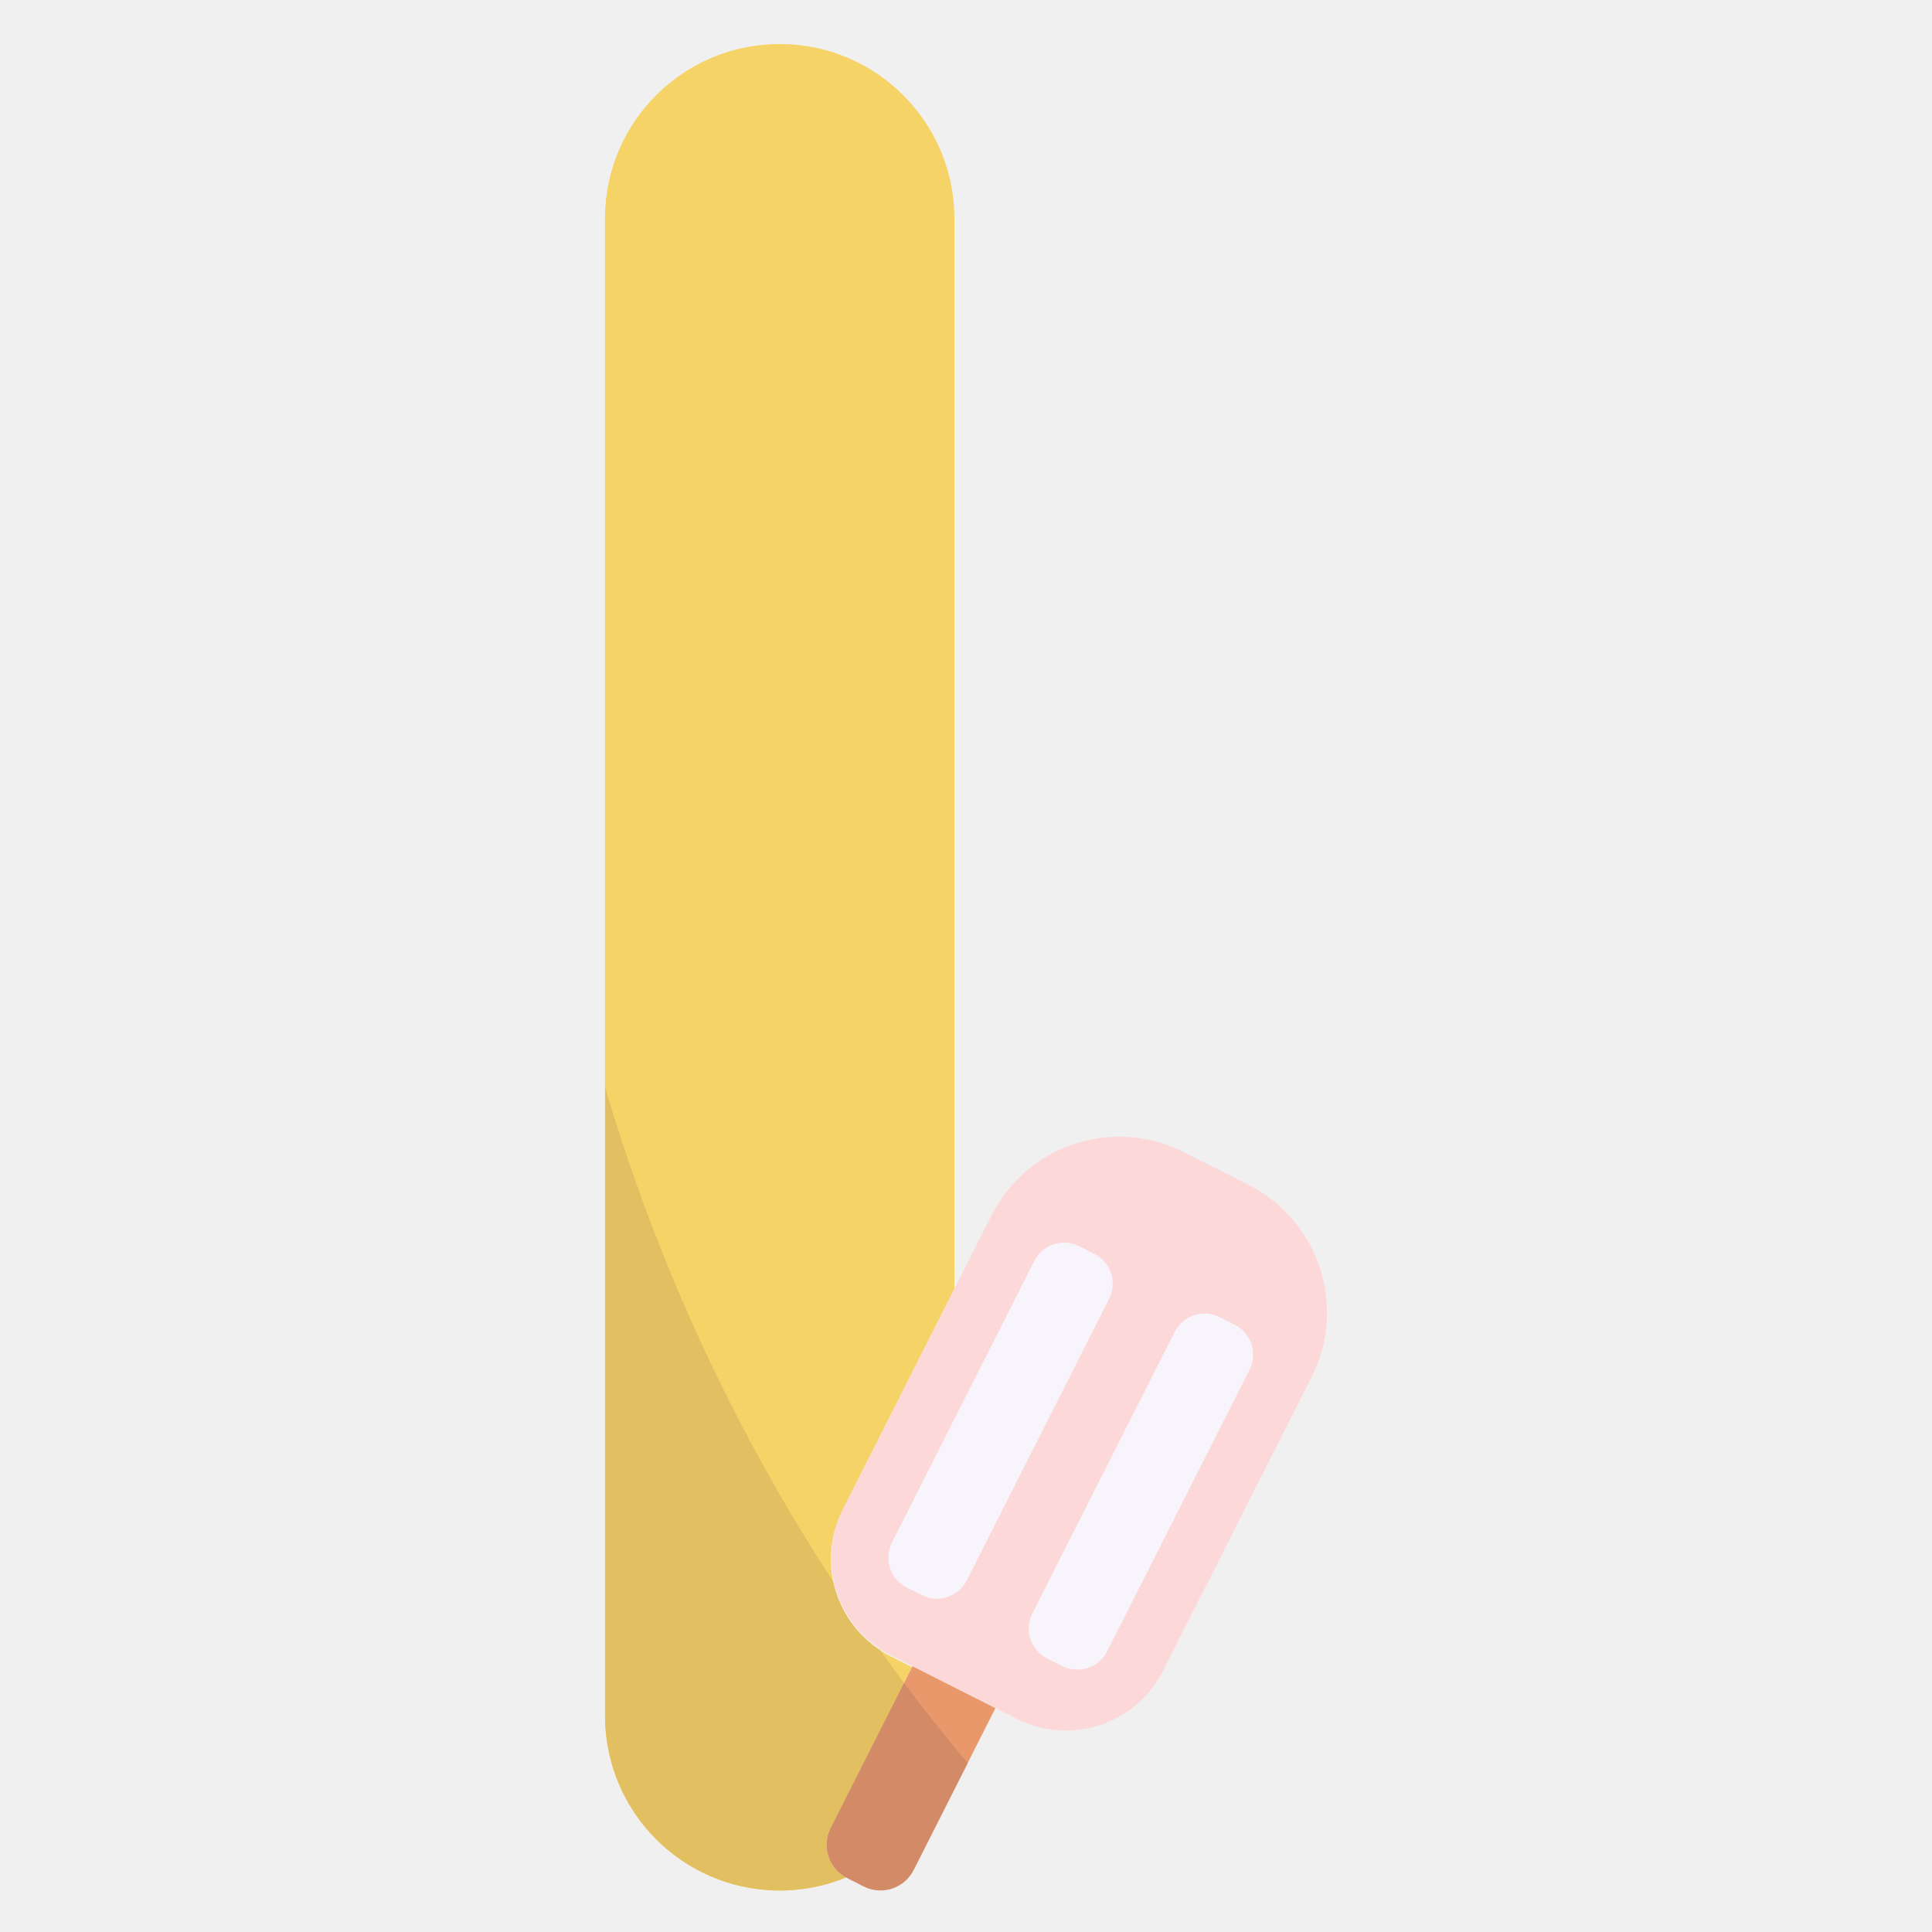
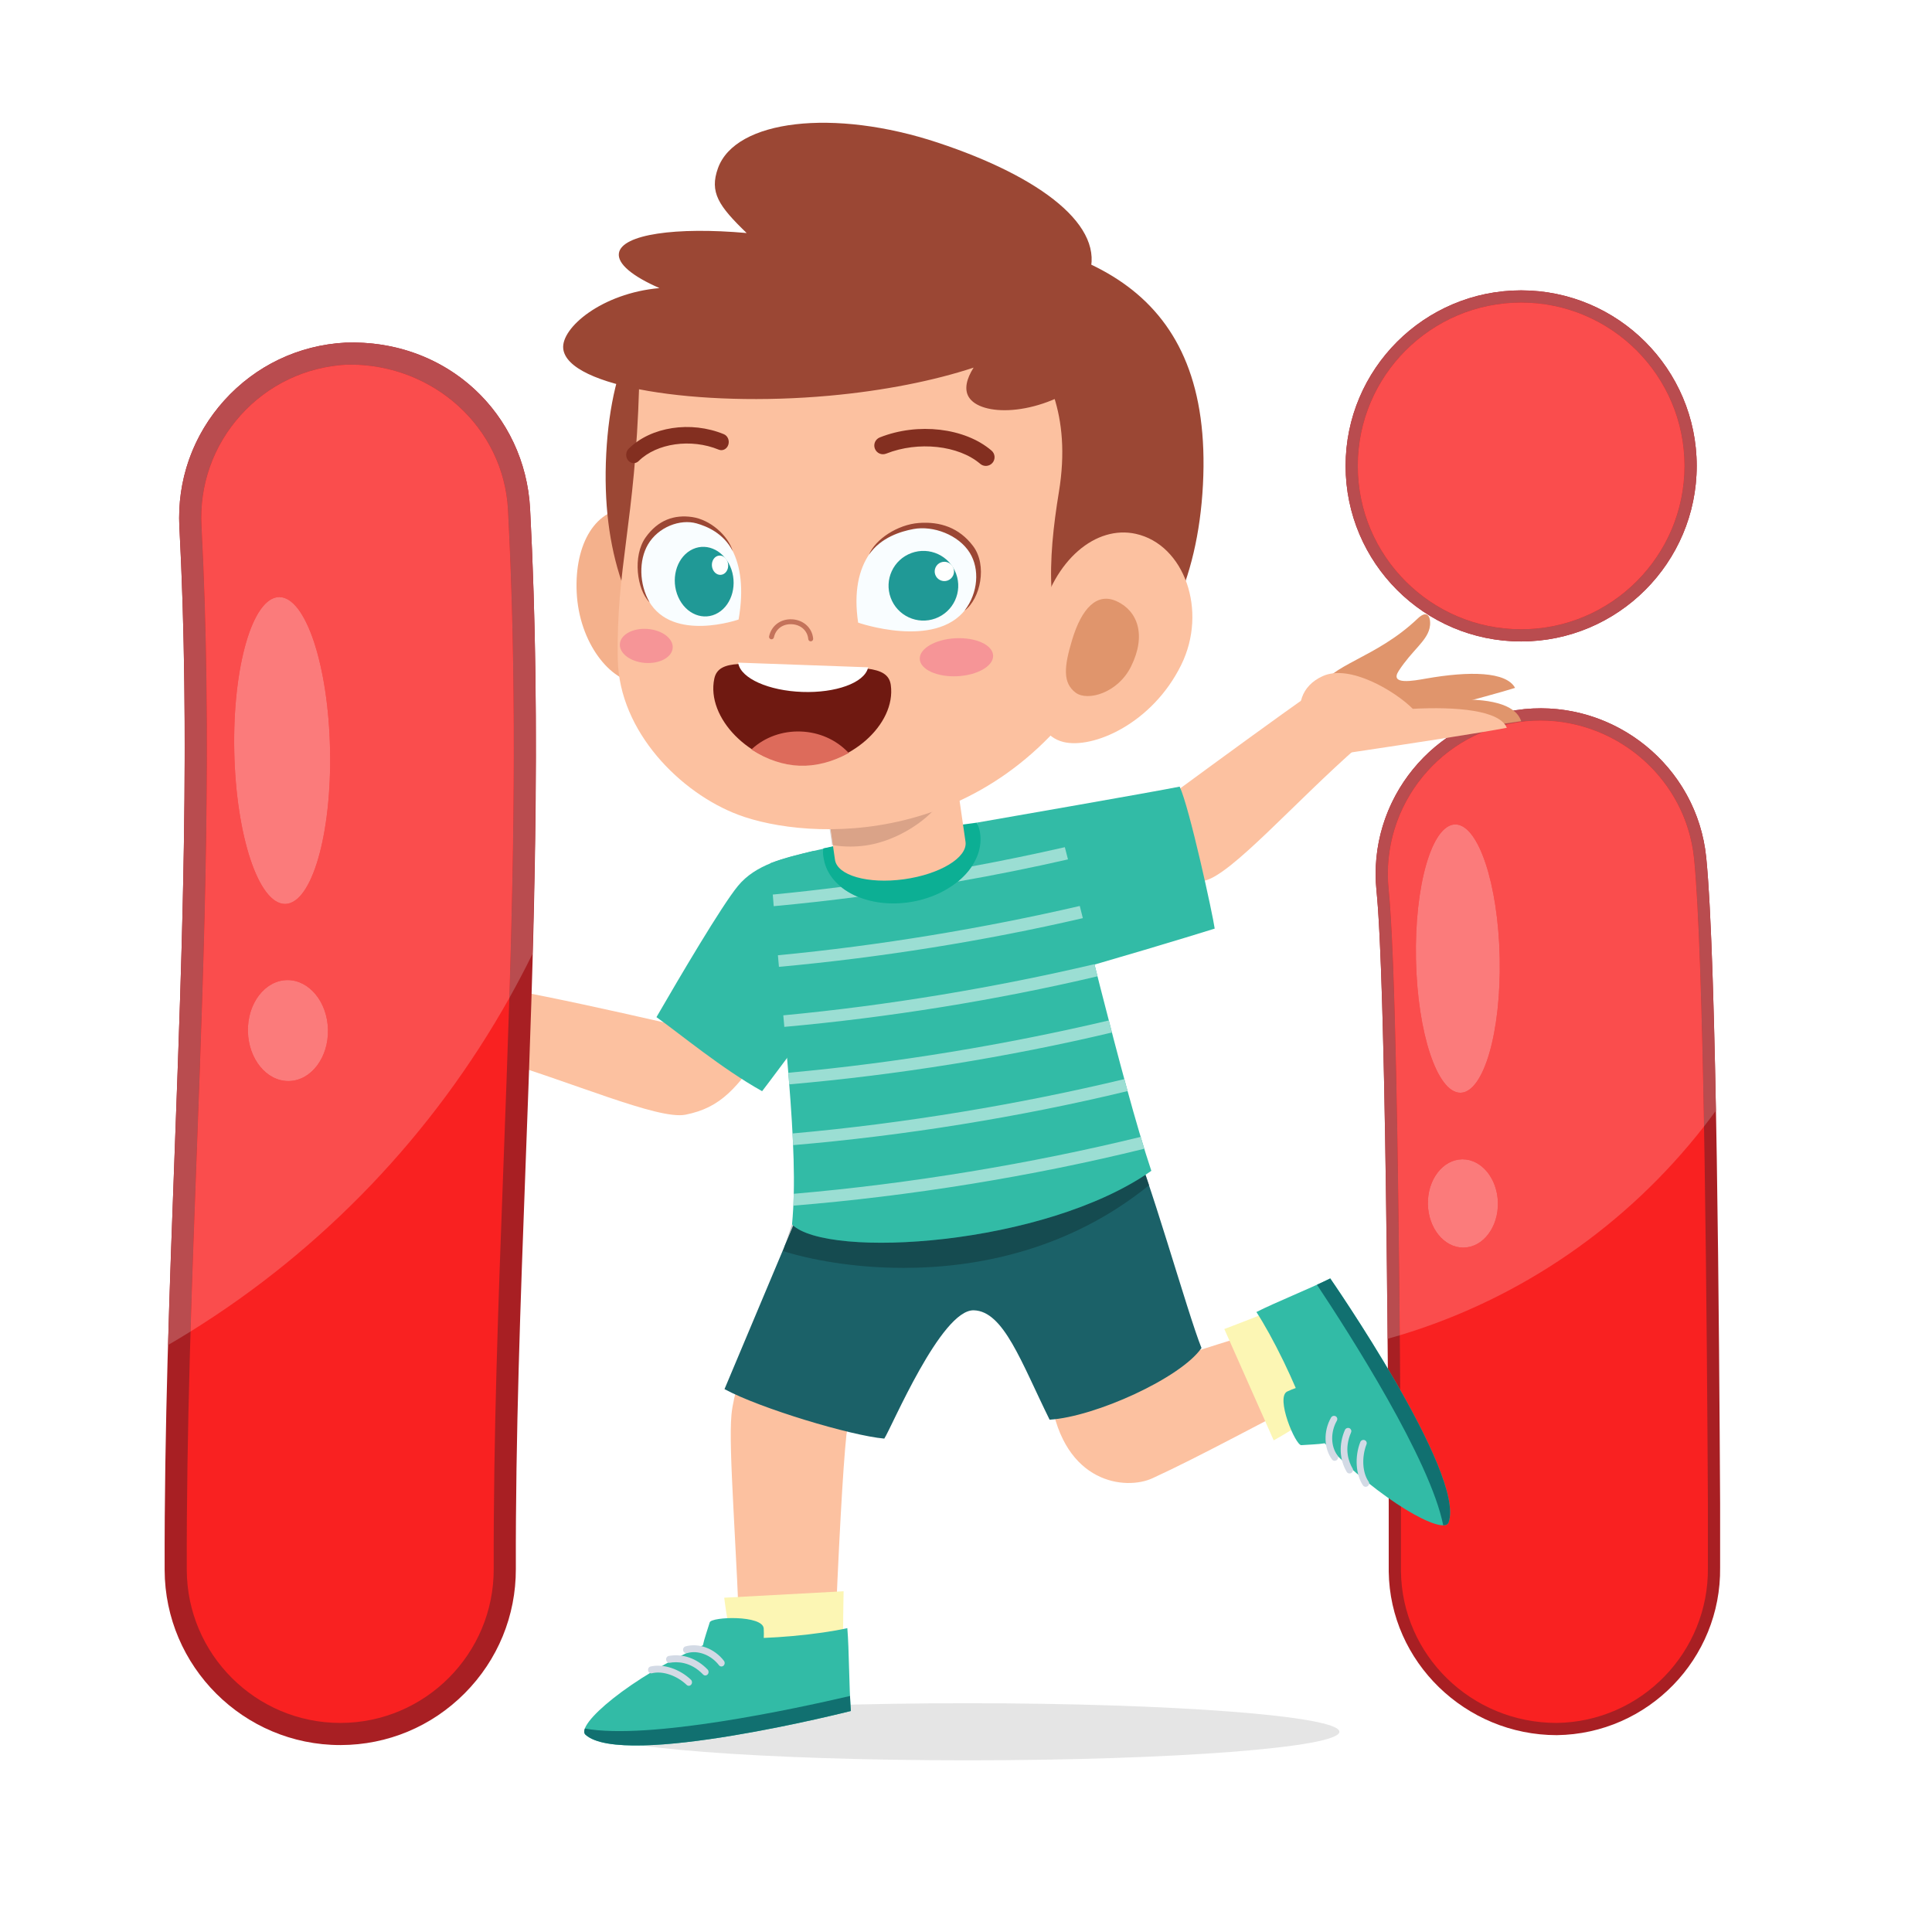
- <svg xmlns="http://www.w3.org/2000/svg" height="512" viewBox="0 0 512 512" width="512">
-   <g id="_9.I" data-name="9.I">
-     <path d="m223.31 400.16a28.84 28.84 0 0 0 12.69 38.77l5.67 2.87-21.59 42.69a9.8 9.8 0 0 0 4.1 13.06 46.31 46.31 0 0 1 -63.86-42.86v-397.39a46.31 46.31 0 0 1 92.61 0v284.24z" fill="#f5d367" />
-     <path d="m277.85 301.59h19.25a37.91 37.91 0 0 1 37.9 37.9v87.31a28.85 28.85 0 0 1 -28.85 28.85h-37.35a28.85 28.85 0 0 1 -28.85-28.85v-87.31a37.91 37.91 0 0 1 37.91-37.91z" fill="#fcd8d8" transform="matrix(.892 .451 -.451 .892 201.88 -89)" />
-     <rect fill="#f7f5fb" height="101.38" rx="8.87" transform="matrix(.892 .451 -.451 .892 198.6 -79.09)" width="22.24" x="253.96" y="326.03" />
-     <rect fill="#f7f5fb" height="101.38" rx="8.87" transform="matrix(.892 .451 -.451 .892 211.11 -93.86)" width="22.24" x="291.16" y="344.85" />
-     <path d="m227.37 444.26h24.63a0 0 0 0 1 0 0v47.84a9.82 9.82 0 0 1 -9.82 9.82h-5a9.82 9.82 0 0 1 -9.82-9.82v-47.84a0 0 0 0 1 0 0z" fill="#e9986b" transform="matrix(.892 .451 -.451 .892 239.37 -57.25)" />
-     <path d="m224.21 497.55a46.31 46.31 0 0 1 -63.86-42.86v-166.56a497.53 497.53 0 0 0 60.46 131 28.83 28.83 0 0 0 12.43 18.19q3.12 4.37 6.34 8.67l-19.47 38.5a9.8 9.8 0 0 0 4.1 13.06z" fill="#e2c061" />
-     <path d="m256.44 467.24-14.35 28.37a9.83 9.83 0 0 1 -13.2 4.33l-4.45-2.26a9.81 9.81 0 0 1 -4.33-13.19l19.47-38.49q8.14 10.85 16.86 21.24z" fill="#d38a66" />
+ <svg xmlns="http://www.w3.org/2000/svg" version="1.1" id="svg6793" width="2666.667" height="2666.667" viewBox="0 0 2666.667 2666.667">
+   <defs id="defs6797" />
+   <g id="g6801" transform="matrix(1.333333,0,0,-1.333333,0,2666.667)">
+     <g id="g6803" transform="scale(0.1)">
+       <path d="M 20000,0 H 0 V 20000 H 20000 V 0 M 0,20000 V 0 H 20000 V 20000 H 0" style="fill:#ffffff;fill-opacity:1;fill-rule:nonzero;stroke:none" id="path6805" />
+       <path d="M 0,0 H 20000 V 20000 H 0 Z" style="fill:#ffffff;fill-opacity:1;fill-rule:nonzero;stroke:none" id="path6807" />
+       <path d="m 15746.6,16994.2 c -1001.8,0 -1817,-815.1 -1817,-1817 0,-1002.3 815.2,-1817.5 1817,-1817.5 1002.4,0 1817.7,815.2 1817.7,1817.5 0,1001.9 -815.3,1817 -1817.7,1817" style="fill:#a81f23;fill-opacity:1;fill-rule:nonzero;stroke:none" id="path6809" />
+       <path d="m 17806.6,4433.8 c -9.5,1680.7 -34.1,5616.5 -144.5,6695 -96.2,934.9 -942.1,1622.6 -1881.6,1530.6 -940.8,-96.5 -1627.5,-940.6 -1531,-1881.6 94.6,-921.3 118.3,-4859 126.6,-6341.6 v -706.1 c 12.8,-933.1 793.8,-1692.3 1739.9,-1692.3 945.4,12.3 1702.8,791.5 1690.6,1736.1 v 659.9" style="fill:#a81f23;fill-opacity:1;fill-rule:nonzero;stroke:none" id="path6811" />
+       <path d="m 15746.7,13486.2 c 932.3,0 1691,758.4 1691,1691 0,932.1 -758.7,1690.5 -1691,1690.5 -932.3,0 -1690.7,-758.4 -1690.7,-1690.5 0,-932.6 758.4,-1691 1690.7,-1691" style="fill:#f92121;fill-opacity:1;fill-rule:nonzero;stroke:none" id="path6813" />
+       <path d="m 17680.1,4432.9 c -9.5,1680.3 -34.4,5614.3 -143.9,6682.9 -89.2,865.2 -876.5,1501.3 -1742.9,1417.8 -871.2,-89.5 -1507.2,-871.8 -1417.8,-1743 94.6,-921.3 118.2,-4728.1 127.1,-6353.5 v -705.3 c 11.6,-864.6 726.5,-1567.5 1611.7,-1567.5 875.9,11.4 1576.9,733.3 1565.8,1608.7 v 659.9" style="fill:#f92121;fill-opacity:1;fill-rule:nonzero;stroke:none" id="path6815" />
+       <path d="m 14362.4,6140.3 c -14.5,1728 -44,3921.3 -110.5,4613.3 66.4,-691.6 97.3,-2885.3 112.4,-4612.8 -0.7,-0.2 -1.2,-0.3 -1.9,-0.5 m -110.5,4613.7 c 0,0.2 0,0.4 -0.1,0.7 0.1,-0.3 0.1,-0.4 0.1,-0.7 m -0.1,1.1 c 0,0.3 -0.1,0.5 -0.1,0.8 0,-0.3 0.1,-0.5 0.1,-0.8 m -0.2,1.9 c 0,0.1 0,0.2 0,0.3 0,-0.1 0,-0.2 0,-0.3 m -0.1,1.4 c 0,0.1 0,0.1 0,0.2 v -0.2 m -1.8,18 v 0.1 -0.1 m 3415.6,320.9 c -0.1,0.1 -0.1,0.3 -0.1,0.5 0,-0.2 0,-0.3 0.1,-0.5 m -0.2,1.2 c 0,0.4 0,0.7 -0.1,1.1 0.1,-0.4 0.1,-0.8 0.1,-1.1 m -0.1,1.3 c -0.9,9.9 -1.9,19.6 -2.9,29 1,-9.4 2,-19.1 2.9,-29" style="fill:#ffffff;fill-opacity:1;fill-rule:nonzero;stroke:none" id="path6817" />
+       <path d="m 14364.3,6140.8 c -15.1,1727.5 -46,3921.2 -112.4,4612.8 0,0.1 0,0.2 0,0.4 0,0.3 0,0.4 -0.1,0.7 0,0.1 0,0.3 0,0.4 0,0.3 -0.1,0.5 -0.1,0.8 0,0.3 -0.1,0.7 -0.1,1.1 0,0.1 0,0.2 0,0.3 -0.1,0.4 -0.1,0.8 -0.1,1.1 v 0.2 c -0.6,6.1 -1.2,12 -1.8,17.8 v 0.1 c -0.1,0.4 -0.1,0.9 -0.2,1.3 v 0 c -6,58.8 -9,117.3 -9,175.2 -0.7,868.4 658,1615.9 1540,1706.4 56.6,5.6 112.8,8.3 168.5,8.3 870.1,0 1622.7,-660.4 1713.1,-1538.9 v 0 c 1,-9.4 2,-19.1 2.9,-29 0,-0.1 0,-0.2 0,-0.2 0.1,-0.4 0.1,-0.7 0.1,-1.1 0.1,-0.3 0.1,-0.5 0.1,-0.7 0,-0.2 0,-0.4 0.1,-0.5 46.5,-484.4 77,-1482.8 97.5,-2595 -40.1,-55 -81,-109.3 -122.8,-162.9 -21.3,1198.5 -53.7,2287.4 -103.8,2776.4 -83.9,814 -785.8,1425.1 -1589.9,1425.1 -50.7,0 -101.7,-2.4 -153,-7.3 -871.2,-89.5 -1507.2,-871.8 -1417.8,-1743 68.5,-666.6 99.7,-2844.5 115.2,-4613.2 -41.9,-12.6 -84.1,-24.8 -126.4,-36.6" style="fill:#b94c4f;fill-opacity:1;fill-rule:nonzero;stroke:none" id="path6819" />
+       <path d="m 14490.7,6177.4 c -15.5,1768.7 -46.7,3946.6 -115.2,4613.2 -89.4,871.2 546.6,1653.5 1417.8,1743 51.3,4.9 102.3,7.3 153,7.3 804.1,0 1506,-611.1 1589.9,-1425.1 50.1,-489 82.5,-1577.9 103.8,-2776.4 -791.5,-1016 -1885.6,-1781.4 -3149.3,-2162 m 649.8,1821.4 c -2,0 -4.1,0 -6.1,0 -200,-4.2 -358,-212 -352.8,-464.3 5.2,-249.8 168.3,-449.4 365.6,-449.4 2.1,0 4.1,0 6.1,0.1 200.1,4.1 358,212 352.8,464.2 -5.2,249.8 -168.3,449.4 -365.6,449.4 m -74.9,3466.6 c -0.9,0 -1.9,0 -2.8,0 -239.4,-5 -420.5,-630.7 -404.7,-1397.6 15.8,-764 221.1,-1379.8 459.2,-1379.8 0.9,0 1.9,0 2.9,0 239.3,5 420.5,630.7 404.6,1397.6 -15.8,764 -221,1379.8 -459.2,1379.8" style="fill:#fa4d4d;fill-opacity:1;fill-rule:nonzero;stroke:none" id="path6821" />
+       <path d="m 15117.3,8688 c -238.1,0 -443.4,615.8 -459.2,1379.8 -15.8,766.9 165.3,1392.6 404.7,1397.6 0.9,0 1.9,0 2.8,0 238.2,0 443.4,-615.8 459.2,-1379.8 15.9,-766.9 -165.3,-1392.6 -404.6,-1397.6 -1,0 -2,0 -2.9,0" style="fill:#fb7b7b;fill-opacity:1;fill-rule:nonzero;stroke:none" id="path6823" />
+       <path d="m 15147.2,7085.1 c -197.3,0 -360.4,199.6 -365.6,449.4 -5.2,252.3 152.8,460.1 352.8,464.3 2,0 4.1,0 6.1,0 197.3,0 360.4,-199.6 365.6,-449.4 5.2,-252.2 -152.7,-460.1 -352.8,-464.2 -2,-0.1 -4,-0.1 -6.1,-0.1" style="fill:#fb7b7b;fill-opacity:1;fill-rule:nonzero;stroke:none" id="path6825" />
+       <path d="m 15746.6,13359.7 c -1001.8,0 -1817,815.2 -1817,1817.5 0,1001.9 815.2,1817 1817,1817 1002.4,0 1817.7,-815.1 1817.7,-1817 0,-1002.3 -815.3,-1817.5 -1817.7,-1817.5 m 0.1,3508 c -932.3,0 -1690.7,-758.4 -1690.7,-1690.5 0,-932.6 758.4,-1691 1690.7,-1691 932.3,0 1691,758.4 1691,1691 0,932.1 -758.7,1690.5 -1691,1690.5" style="fill:#b94c4f;fill-opacity:1;fill-rule:nonzero;stroke:none" id="path6827" />
+       <path d="m 15746.7,13486.2 c -932.3,0 -1690.7,758.4 -1690.7,1691 0,932.1 758.4,1690.5 1690.7,1690.5 932.3,0 1691,-758.4 1691,-1690.5 0,-932.6 -758.7,-1691 -1691,-1691" style="fill:#fa4d4d;fill-opacity:1;fill-rule:nonzero;stroke:none" id="path6829" />
+       <path d="m 10015.8,1777.3 c -2125.86,0 -3849.22,132.3 -3849.22,295.5 0,163.2 1723.36,295.5 3849.22,295.5 2125.9,0 3849.3,-132.3 3849.3,-295.5 0,-163.2 -1723.4,-295.5 -3849.3,-295.5" style="fill:#e5e5e5;fill-opacity:1;fill-rule:nonzero;stroke:none" id="path6831" />
+       <path d="m 5062.29,9054.1 c -53.63,15.7 155.49,711.5 210.42,701.5 920.49,-167.3 2391.57,-530 2658.76,-577.3 -301.9,-445.3 -467.58,-644 -834.71,-717.5 -283.56,-56.8 -1183.39,344.3 -2034.47,593.3" style="fill:#fcc1a0;fill-opacity:1;fill-rule:nonzero;stroke:none" id="path6833" />
+       <path d="m 7889.4,8704 c -421.26,235.7 -846.73,591.7 -1093.76,766.7 240.78,415.8 673.07,1150.6 843,1357.5 183,222.8 476.57,290.8 784.79,363.4 168.17,-508.5 257.86,-1133.4 183.86,-1497.4 C 8357.32,9315.1 7889.4,8704 7889.4,8704" style="fill:#32bba6;fill-opacity:1;fill-rule:nonzero;stroke:none" id="path6835" />
+       <path d="m 14760.7,12975.2 c 453.2,79.7 831.9,72.9 923.2,-96.1 -238.1,-76.7 -1281,-352.3 -1919.4,-481.3 -77.6,-15.7 -192,385 -99.8,466.2 91,254.1 578.2,319.5 1009.8,731.7 123.4,117.9 142.7,-21.8 124.4,-98.8 -32.7,-137.8 -181,-228.8 -319.5,-441.7 -97.9,-150.5 154.1,-102.3 281.3,-80" style="fill:#e0956c;fill-opacity:1;fill-rule:nonzero;stroke:none" id="path6837" />
+       <path d="m 15746.9,12534.6 c -274.7,-39.5 -684.7,-100.4 -1463.7,-231.6 -230.6,-38.9 -279.4,312.8 -189.3,330.1 466.4,89.3 1530.3,276.3 1653,-98.5" style="fill:#e0956c;fill-opacity:1;fill-rule:nonzero;stroke:none" id="path6839" />
+       <path d="m 15598.5,12466.1 c -272.4,-52.7 -921.6,-152.4 -1685.9,-266.6 -385.2,-57.6 -683.4,594.4 -218,802.2 279.2,124.6 745.8,-155.2 930.6,-339.3 455.2,23.7 899.5,-15.3 973.3,-196.3" style="fill:#fcc1a0;fill-opacity:1;fill-rule:nonzero;stroke:none" id="path6841" />
+       <path d="m 14067.2,12279 c 42.1,36.8 -440.8,579.7 -486.4,547.5 -764.3,-539.6 -2014.9,-1471.4 -2237.2,-1626.8 461.4,-276.6 764.8,-404.2 1128.7,-316.1 281.1,68 928.1,810.9 1594.9,1395.4" style="fill:#fcc1a0;fill-opacity:1;fill-rule:nonzero;stroke:none" id="path6843" />
+       <path d="m 12574.5,10387 c -271.9,-85.7 -1147,-348.9 -1558.2,-460.3 0,0 -751,997.8 -903.7,1557.3 264,46.2 1809.8,314.8 2099.3,372.9 100.6,-213.7 344.7,-1332.4 362.6,-1469.9" style="fill:#32bba6;fill-opacity:1;fill-rule:nonzero;stroke:none" id="path6845" />
+       <path d="m 8638.6,2916.2 c -6.51,-165.4 -879.66,-222.3 -974.72,-101.5 -34.78,1178.8 -125.82,2177.7 -91.6,2542.3 36.19,385.9 392.77,1256.4 644.26,1815.9 339.42,-270.1 764.77,-1071.7 1089.01,-1373.5 -380.84,-294.3 -527.85,-505.3 -543.78,-655.5 -35.9,-338.8 -82.1,-1180.6 -123.17,-2227.7" style="fill:#fcc1a0;fill-opacity:1;fill-rule:nonzero;stroke:none" id="path6847" />
+       <path d="m 13577.3,6362.6 c 99.2,19.7 360,-641.4 268.7,-687.9 -792,-402.9 -1416.9,-748.5 -1916.7,-977.9 -272.8,-125.1 -914.7,-61.8 -1051.2,819.4 110.7,56.7 274.2,93.3 538.2,180.9 665.5,220.9 1823.3,598.4 2161,665.5" style="fill:#fcc1a0;fill-opacity:1;fill-rule:nonzero;stroke:none" id="path6849" />
+       <path d="m 8550.06,8117.9 c 0,0 -790.41,-1880 -1050.03,-2498.1 367.87,-199 1306.75,-481.4 1654.04,-512.2 75.42,114 588.02,1337.9 926.73,1328.2 309.4,-8.8 489.8,-535 784.6,-1132.4 472.2,29.4 1359.8,433 1572.4,742.3 -141.4,347.6 -557.3,1839.4 -747.3,2226.8 L 8550.06,8117.9" style="fill:#1b6168;fill-opacity:1;fill-rule:nonzero;stroke:none" id="path6851" />
+       <path d="m 8125.76,7108.6 c 23.71,72.7 48.39,145.2 73.36,216.3 -0.02,-0.2 -0.04,-0.5 -0.06,-0.7 3.94,-3.9 8.1,-7.7 12.48,-11.5 -27.83,-66.2 -56.54,-134.5 -85.78,-204.1 m 3768.64,621.5 c -12.4,37.1 -24.6,73.3 -36.6,108.3 0.8,0.6 1.8,1.2 2.6,1.7 11,-34.8 22.6,-70.9 35.4,-108.9 -0.5,-0.4 -0.9,-0.7 -1.4,-1.1" style="fill:#c4c4c4;fill-opacity:1;fill-rule:nonzero;stroke:none" id="path6853" />
+       <path d="m 9353.54,6874.8 c -527.33,0 -974.3,88.1 -1247.11,173.9 6.36,19.9 12.81,40 19.33,59.9 29.24,69.6 57.95,137.9 85.78,204.1 134.67,-116.6 476.13,-177.5 911.38,-177.5 831.09,0 2004.38,222 2734.88,703.2 12,-35 24.2,-71.2 36.6,-108.3 -821,-665.4 -1767.3,-855.3 -2540.86,-855.3" style="fill:#154b50;fill-opacity:1;fill-rule:nonzero;stroke:none" id="path6855" />
+       <path d="m 8720.91,2714.2 c -1.42,-31.2 -1078.08,-76.7 -1085.81,-39.7 -64.55,308.7 -119.35,626 -137.93,786.1 l 1235.75,66.7 c -7.29,-328.4 -2.97,-613.1 -12.01,-813.1" style="fill:#fcf6b4;fill-opacity:1;fill-rule:nonzero;stroke:none" id="path6857" />
+       <path d="m 7276.31,2967.4 c 14.34,69.2 46.49,157.5 70.82,238 18.09,59.7 551.28,77 558.84,-64 1.91,-36.1 1.95,-68.1 0.43,-97.1 91.21,3.6 190.02,9.7 294.22,19.1 226.62,20.3 429.21,50.3 570.9,82 18.86,-222.7 17.44,-609.9 36.51,-857.4 0,0 -2356.12,-598.8 -2746.7,-245.9 -110.1,99.4 466.57,594.6 1214.98,925.3" style="fill:#32bba6;fill-opacity:1;fill-rule:nonzero;stroke:none" id="path6859" />
+       <path d="m 8799.26,2443.3 c 2.44,-55.1 5.16,-108.2 8.77,-155.3 0,0 -2356.12,-598.8 -2746.7,-245.9 -15.52,14 -17.17,36 -6.85,64.2 662.42,-120.6 2158.45,200.2 2744.78,337" style="fill:#117070;fill-opacity:1;fill-rule:nonzero;stroke:none" id="path6861" />
+       <path d="m 6709.31,2705.7 c 3.95,-19.3 21.23,-32 39.68,-27.3 109.67,27.8 257.94,-23.4 359.12,-120.4 7.08,-6.8 16.11,-9.8 24.89,-9 8.23,0.7 16.19,4.7 22.1,11.9 12.24,14.8 11.04,37.5 -2.74,50.7 -116.13,111.4 -287.62,168 -417.67,136.9 -17.95,-4.2 -29.33,-23.4 -25.38,-42.8 z m 569.25,-40 c 7.19,-7.5 16.67,-10.8 25.88,-10 7.77,0.7 15.39,4.4 21.23,10.9 12.76,14.3 12.36,37 -0.88,50.8 -110.4,114.7 -256.62,166.3 -401.34,140.5 -18.19,-3.1 -30.51,-21.5 -27.53,-41.1 2.93,-19.6 20.31,-34.2 38.19,-29.6 72.85,12.7 214.21,13.8 344.45,-121.5 z m 164.28,95.9 c 7.21,-9.4 17.94,-13.8 28.4,-12.8 6.55,0.5 13.03,3.2 18.46,8.1 14.18,12.6 16.1,35.2 4.35,50.5 -97.96,127.3 -261.77,188.2 -398.43,148.9 -17.76,-5.2 -28.29,-24.9 -23.5,-44 4.79,-19.2 22.88,-30.1 40.83,-25.4 112.26,33.2 247.92,-18.9 329.89,-125.3" style="fill:#d3dae5;fill-opacity:1;fill-rule:nonzero;stroke:none" id="path6863" />
+       <path d="m 13415.8,6527.1 c 28.9,10.1 463,-998.5 432.2,-1019.4 -256.5,-174.1 -524.3,-342 -662.7,-418.2 L 12674,6241.9 c 300.5,112.9 557.1,220.9 741.8,285.2" style="fill:#fcf6b4;fill-opacity:1;fill-rule:nonzero;stroke:none" id="path6865" />
+       <path d="m 13713.2,5059.2 c -68,-11.6 -159.8,-13.2 -241.7,-19.4 -60.7,-4.6 -271,496.8 -145.8,555.5 32,15 61,26.7 87.9,35.8 -36.6,85.6 -78.2,177.4 -124.6,273.2 -101.1,208.4 -202.3,390.3 -282.7,513.7 195,99.2 546.7,239.1 764.3,347.6 0,0 1402.7,-2025.1 1225.1,-2525.7 -50,-141.1 -709.5,227.4 -1282.5,819.3" style="fill:#32bba6;fill-opacity:1;fill-rule:nonzero;stroke:none" id="path6867" />
+       <path d="m 13632.9,6700.5 c 49.1,22.4 96.3,44.5 137.7,65.1 0,0 1402.7,-2025.1 1225.1,-2525.7 -7,-19.9 -26.3,-29.5 -55.7,-29.9 -132.3,674.7 -969.1,1982.2 -1307.1,2490.5" style="fill:#117070;fill-opacity:1;fill-rule:nonzero;stroke:none" id="path6869" />
+       <path d="m 14157.4,4614.8 c 16.1,10.8 21.3,31.8 10.3,47.7 -65.2,94.3 -72.8,254.2 -21.8,385.9 3.7,9.3 3,18.9 -0.9,27 -3.7,7.5 -10.2,13.7 -18.9,16.7 -17.9,6.2 -38,-3.2 -44.9,-21.1 -58.7,-151.2 -47.5,-335.2 28.2,-447.7 10.4,-15.5 31.9,-19.3 48,-8.5 z m -171.3,556.7 c 4.1,9.5 3.6,19.7 -0.5,28.2 -3.5,7.1 -9.5,13.1 -17.6,16.3 -17.6,6.9 -38,-1.8 -45.7,-19.4 -63.8,-147 -57.2,-305 18.9,-433.5 9.5,-16.1 30.7,-21.1 47.4,-11.2 16.7,10 23.6,31.8 13,47.2 -38.2,64.7 -90.8,198.9 -15.5,372.4 z m -147,121.3 c 5.9,10.4 6,22.2 1.3,31.8 -2.9,6 -7.7,11.2 -14.1,14.6 -16.7,8.9 -37.9,2.5 -47.5,-14.3 -79.7,-139.7 -75,-317.9 10.4,-433.7 11.2,-15 32.9,-17.8 48.5,-6.3 15.6,11.5 19,32.8 8.1,48.1 -71.1,94.8 -73.3,243 -6.7,359.8" style="fill:#d3dae5;fill-opacity:1;fill-rule:nonzero;stroke:none" id="path6871" />
+       <path d="m 11918.5,7879.7 c -308,918.8 -776.1,2930.5 -964.8,3611.5 -832.1,39 -2429.01,-225.1 -2980.22,-427.5 135.02,-1776 302.72,-2933.3 225.58,-3739.5 362.78,-359.9 2613.44,-222.3 3719.44,555.5" style="fill:#32bba6;fill-opacity:1;fill-rule:nonzero;stroke:none" id="path6873" />
+       <path d="m 8169.81,8774.7 c -3.11,39.4 -6.18,79.6 -9.49,120.1 0.07,0 0.2,0 0.27,0 3.33,-40.5 6.55,-80.5 9.65,-120 -0.14,0 -0.3,-0.1 -0.43,-0.1 m 3340.89,536.8 c -10.8,41.5 -21.6,83.1 -32.5,124.8 0.1,0 0.1,0 0.2,0 10.8,-41.7 21.6,-83.3 32.4,-124.8 -0.1,0 0,0 -0.1,0" style="fill:#ffffff;fill-opacity:1;fill-rule:nonzero;stroke:none" id="path6875" />
+       <path d="m 8170.24,8774.8 c -3.1,39.5 -6.32,79.5 -9.65,120 1113.66,101 2265.11,293 3317.61,541.5 10.9,-41.7 21.7,-83.3 32.5,-124.8 -1075.1,-255.2 -2232.34,-440.8 -3340.46,-536.7" style="fill:#9bded3;fill-opacity:1;fill-rule:nonzero;stroke:none" id="path6877" />
+       <path d="m 8208.57,8145.5 c -1.64,39.7 -3.41,79.9 -5.53,120.9 0.42,0 0.93,0.1 1.35,0.1 2.14,-40.9 4.06,-81.2 5.75,-120.9 -0.49,0 -1.08,-0.1 -1.57,-0.1 m 3464.23,559.7 c -11.3,40.8 -22.5,82 -33.8,123.8 h 0.1 c 11.3,-41.5 22.6,-83.1 33.8,-123.7 -0.1,-0.1 0,-0.1 -0.1,-0.1" style="fill:#ffffff;fill-opacity:1;fill-rule:nonzero;stroke:none" id="path6879" />
+       <path d="m 8210.14,8145.6 c -1.69,39.7 -3.61,80 -5.75,120.9 1153.07,102.6 2349.11,301.9 3434.61,562.5 11.3,-41.8 22.5,-83 33.8,-123.8 -1110.9,-268.4 -2314.41,-462.4 -3462.66,-559.6" style="fill:#9bded3;fill-opacity:1;fill-rule:nonzero;stroke:none" id="path6881" />
+       <path d="m 8119.36,9369.8 c -3.44,38.3 -7.26,80.3 -10.81,119.5 v 0 c 3.73,-40.2 7.33,-80.1 10.86,-119.5 -0.05,0 -0.05,0 -0.05,0" style="fill:#9bded3;fill-opacity:1;fill-rule:nonzero;stroke:none" id="path6883" />
+       <path d="m 11361.2,9893.3 c -10.3,40.8 -20.6,81.3 -30.8,121.6 0,0.1 0,0 0,0.1 10.2,-40.3 20.6,-81.1 30.9,-121.7 v 0" style="fill:#ffffff;fill-opacity:1;fill-rule:nonzero;stroke:none" id="path6885" />
+       <path d="m 11330.4,10014.9 c -0.3,1.3 -0.6,2.5 -0.9,3.8 v 0 c 0.3,-1.3 0.6,-2.5 0.9,-3.7 0,-0.1 0,0 0,-0.1" style="fill:#9bded3;fill-opacity:1;fill-rule:nonzero;stroke:none" id="path6887" />
+       <path d="m 8119.41,9369.8 c -3.53,39.4 -7.13,79.3 -10.77,119.5 1082.46,101.8 2197.56,289 3220.86,529.4 0.3,-1.3 0.6,-2.5 0.9,-3.8 10.2,-40.3 20.5,-80.8 30.8,-121.6 -1044.3,-246.5 -2164.71,-426.8 -3241.84,-523.5" style="fill:#9bded3;fill-opacity:1;fill-rule:nonzero;stroke:none" id="path6889" />
+       <path d="m 8063.48,9991.3 c -3.47,39.1 -7.02,80.1 -10.56,119.9 1049.8,99.8 2128.68,279.7 3124.88,510.2 10.5,-41.6 20.9,-83 31.7,-126 -1016.2,-236 -2100.99,-409.1 -3146.02,-504.1" style="fill:#9bded3;fill-opacity:1;fill-rule:nonzero;stroke:none" id="path6891" />
+       <path d="m 8210.03,7519 c 2.02,41.4 5.97,79.7 6.94,123 v 0 c -0.91,-41.8 -2.32,-82.7 -4.21,-122.8 -0.88,-0.1 -1.85,-0.2 -2.73,-0.2 m 3635.37,589.1 c -12.3,39.8 -24.7,80.7 -37.2,122.9 0,0.1 0.1,0.1 0.2,0.1 12.6,-42.2 25,-83.1 37.3,-122.9 -0.1,-0.1 -0.3,-0.1 -0.3,-0.1" style="fill:#ffffff;fill-opacity:1;fill-rule:nonzero;stroke:none" id="path6893" />
+       <path d="m 8212.76,7519.2 c 1.89,40.1 3.3,81 4.26,122.8 1205.34,103.4 2461.48,312.8 3591.18,589 12.5,-42.2 24.9,-83.1 37.2,-122.9 -1160.8,-286.3 -2429.56,-491.2 -3632.64,-588.9" style="fill:#9bded3;fill-opacity:1;fill-rule:nonzero;stroke:none" id="path6895" />
+       <path d="m 8009.49,10619.2 c -3.28,39.4 -6.48,80.2 -9.75,120.3 234.64,22.6 470.59,49.1 706.74,79.4 50.57,-41 109.76,-75.5 175.5,-102.5 -292.28,-38.1 -583.86,-70.6 -872.49,-97.2 m 1905.32,254.8 c 57.89,47.4 106.79,100.4 144.69,157 326.8,60.6 649.2,127.2 963.7,198.9 10.5,-40.2 21.3,-82.3 32.6,-126.3 -373.2,-85.3 -755.3,-162.1 -1140.99,-229.6" style="fill:#9bded3;fill-opacity:1;fill-rule:nonzero;stroke:none" id="path6897" />
+       <path d="m 8527.93,11107.1 c -8.67,48.5 -11.95,62.6 -4.52,110.4 412.11,92.4 1028.57,193.6 1589.19,266.5 13.3,-30.8 25.3,-62.2 31.3,-95.9 57.6,-322 -257.52,-646 -703.75,-723.6 -446.23,-77.6 -854.66,120.6 -912.22,442.6" style="fill:#0caf94;fill-opacity:1;fill-rule:nonzero;stroke:none" id="path6899" />
+       <path d="m 9884.73,12047.3 110.37,-761.9 c 22,-163 -266.3,-336.9 -639.55,-387.8 -373.2,-50.8 -689.98,40.7 -712.02,203.7 l -109.03,752.5 1350.23,193.5" style="fill:#fcc1a0;fill-opacity:1;fill-rule:nonzero;stroke:none" id="path6901" />
+       <path d="m 8621.88,11250.7 c -3.29,0.6 -6.59,1.1 -9.87,1.7 l -82.97,575.9 8.97,1.3 83.87,-578.9" style="fill:#ddd7d7;fill-opacity:1;fill-rule:nonzero;stroke:none" id="path6903" />
+       <path d="m 8802.12,11236.3 c -62.16,0 -122.44,5.1 -180.24,14.4 l -83.87,578.9 1126.36,162.1 c 1.87,-4.8 8.53,-6.7 18.2,-6.7 16.78,0 42.65,5.6 68.37,11.3 25.73,5.6 51.32,11.3 67.55,11.3 9.97,0 16.41,-2.2 17.21,-7.7 43.15,-301.7 -428.95,-688.7 -873.49,-752.2 -54.44,-7.8 -107.93,-11.4 -160.09,-11.4" style="fill:#daa388;fill-opacity:1;fill-rule:nonzero;stroke:none" id="path6905" />
+       <path d="m 5969.76,13870 c 24.42,-527.6 351.36,-927.6 640.42,-940.2 288.97,-12.7 405.15,390.3 428.54,888.3 23.42,498.1 -191.93,913.3 -480.98,924.7 -395.18,15.4 -610.9,-376.9 -587.98,-872.8" style="fill:#f4b18c;fill-opacity:1;fill-rule:nonzero;stroke:none" id="path6907" />
+       <path d="m 6275.74,15302.9 c -105.11,-2023.3 1127.07,-2999.9 2918.93,-3093 1791.73,-93.1 3153.13,748.8 3258.23,2772.2 105.1,2023.3 -1184.6,2561.5 -2976.38,2654.6 -1791.81,93 -3095.7,-310.4 -3200.78,-2333.8" style="fill:#9b4734;fill-opacity:1;fill-rule:nonzero;stroke:none" id="path6909" />
+       <path d="m 6713.06,16356.6 c -69.14,-59.9 -90.77,-148.7 -96.71,-353.3 -41.14,-1415.9 -239.47,-1875.4 -220.91,-2831.3 14.46,-744.8 648.44,-1381.5 1248.4,-1607 718.54,-269.9 2612.46,-371.6 3739.06,1483.3 478.1,787.2 547.5,2479 437.9,2813.1 -370.4,1128.4 -964.9,1047.5 -2404.91,1122.3 -1346.98,70 -1918.33,52.2 -2702.83,-627.1" style="fill:#fcc1a0;fill-opacity:1;fill-rule:nonzero;stroke:none" id="path6911" />
+       <path d="m 10961.7,14906.8 c -112.5,-682.9 -166,-1468.7 239.4,-1830.5 472.8,-422.2 1058.7,1081.3 1108.7,2043.2 50,962.1 -594.4,1710.3 -1823.5,1690 -633.63,-10.5 743.7,-273.8 475.4,-1902.7" style="fill:#9b4734;fill-opacity:1;fill-rule:nonzero;stroke:none" id="path6913" />
+       <path d="m 9521.47,13177.4 c 5.43,-108.6 179.86,-188.1 389.57,-177.6 209.66,10.4 375.36,107 369.86,215.5 -5.4,108.6 -179.8,188.1 -389.49,177.6 -209.72,-10.5 -375.37,-107 -369.94,-215.5" style="fill:#f69597;fill-opacity:1;fill-rule:nonzero;stroke:none" id="path6915" />
+       <path d="m 6416.86,13334.2 c -7.4,-97.1 109.06,-185.1 260.09,-196.6 151,-11.5 279.44,58 286.82,155 7.35,97.1 -109.08,185.1 -260.1,196.6 -151.03,11.5 -279.46,-57.9 -286.81,-155" style="fill:#f69597;fill-opacity:1;fill-rule:nonzero;stroke:none" id="path6917" />
+       <path d="m 6561.75,15205.5 c -21.9,-0.5 -43.87,9.1 -59.66,28.5 -28.48,35.2 -25.95,89.2 5.57,120.5 230,228.2 644.33,291.5 985.82,150.7 40.06,-16.6 60.5,-65.8 45.83,-109.9 -14.68,-44.2 -59.33,-66.5 -98.98,-50.1 -285.77,118 -642.41,67.5 -829.11,-118 -14.31,-14 -31.79,-21.2 -49.47,-21.7" style="fill:#832f20;fill-opacity:1;fill-rule:nonzero;stroke:none" id="path6919" />
+       <path d="m 10209.7,15177 c -22.3,-1 -44.7,6 -62.9,21.7 -223.58,191.4 -641.42,236.9 -972.62,105.5 -47.77,-18.9 -98.76,4.4 -117.19,50.6 -18.39,46.2 4.29,98.7 50.48,117 394.67,157.1 881.55,99.6 1156.63,-136.1 38,-32.4 42.3,-89.4 10,-127.3 -17,-19.6 -40.4,-30.2 -64.4,-31.4" style="fill:#832f20;fill-opacity:1;fill-rule:nonzero;stroke:none" id="path6921" />
+       <path d="m 9221.33,12909.9 c -30.21,214.6 -335.66,170.3 -831.18,191.7 -25.91,1.1 -126.77,4.7 -152.73,5.5 -495.79,14.3 -797.25,80.4 -842.77,-131.4 -87.74,-408 374.65,-873.6 877.97,-893.4 l 8.75,-0.3 c 503.45,-16.5 998.09,414.8 939.96,827.9" style="fill:#6f1911;fill-opacity:1;fill-rule:nonzero;stroke:none" id="path6923" />
+       <path d="m 8280.96,12073.4 -8.7,0.4 c -163.27,6.5 -330.74,62.6 -484.9,161.7 l -9.45,5.9 8.4,7.5 c 135.35,121.8 314.05,185.3 503.18,178.5 188.83,-6.8 362.51,-83 489.05,-214.3 l 7.83,-8 -9.82,-5.2 c -161.23,-87.8 -332.58,-131.7 -495.59,-126.5" style="fill:#dd6b5b;fill-opacity:1;fill-rule:nonzero;stroke:none" id="path6925" />
+       <path d="m 8304.17,12837.2 c -346.38,12.5 -630.53,138.7 -661.1,293.8 l -1.76,9.5 1345.83,-48.4 -2.46,-9.3 c -41.91,-152.6 -334.44,-258.1 -680.51,-245.6" style="fill:#ffffff;fill-opacity:1;fill-rule:nonzero;stroke:none" id="path6927" />
+       <path d="m 7985.29,13381.9 c 12.22,-0.5 23.43,7.7 26.16,20 19.22,87.6 92.02,141 185.42,136.2 93.95,-4.9 162.37,-66.8 170.3,-154.1 1.29,-13.9 13.74,-24.3 27.63,-23 14.01,1.2 24.3,13.6 23.02,27.6 -10.12,111.8 -99.92,194.2 -218.32,200.3 -117.73,6.1 -213.3,-64.6 -237.79,-176 -3.01,-13.8 5.7,-27.3 19.4,-30.4 l 4.18,-0.6" style="fill:#c4735b;fill-opacity:1;fill-rule:nonzero;stroke:none" id="path6929" />
+       <path d="m 12227.2,13115.5 c -300.9,-609.4 -915.3,-871.8 -1219.4,-796.3 -354.3,87.9 -392,652.9 -244.2,1271.1 147.9,618 582.3,974.5 994.3,883.4 500.9,-110.8 747.7,-794.6 469.3,-1358.2" style="fill:#fcc1a0;fill-opacity:1;fill-rule:nonzero;stroke:none" id="path6931" />
+       <path d="m 11709,13101.6 c -136.9,-277.4 -450.9,-363.5 -573.2,-272.6 -137.6,102.2 -120.5,272.5 -36.4,549.8 98.2,323.6 255.4,491.9 461.6,396.6 214.3,-99 309.2,-347.5 148,-673.8" style="fill:#e0956c;fill-opacity:1;fill-rule:nonzero;stroke:none" id="path6933" />
+       <path d="m 6826.84,17017.8 c -277.5,121.2 -438.71,251.1 -419.7,363.1 32.84,193.4 591.39,272.2 1322.27,206.8 -290.43,280.1 -386.9,421.8 -296.87,671.6 181.06,502.2 1199.78,620.4 2275.3,264.3 1075.46,-356.2 1744.56,-871.4 1563.56,-1373.5 354.3,-57.2 552.6,-299.8 607,-440.7 -123.3,-198.2 -309.6,-416.2 -656,-667.2 -494.4,-357.9 -1076.2,-352.9 -1195.3,-149.6 -45.64,77.9 -23.2,184.3 51.7,301.8 -406.15,-134.1 -924.66,-239.3 -1495.17,-290.9 -1351.97,-122.3 -2711.6,89.2 -2753.14,487.7 -22.37,214.7 398.59,573.6 996.35,626.6" style="fill:#9b4734;fill-opacity:1;fill-rule:nonzero;stroke:none" id="path6935" />
+       <path d="m 7645.9,13586.8 c 0,0 -682.77,-238.5 -929.3,190.6 -300.46,523 190.62,917.1 500.12,829.5 286.38,-80.9 540.5,-384.3 429.18,-1020.1" style="fill:#f9fdff;fill-opacity:1;fill-rule:nonzero;stroke:none" id="path6937" />
+       <path d="m 6682.89,14435.8 c 130.15,183.7 300.12,238.2 482.24,211.8 186.15,-27.1 371.21,-189.2 420.45,-352.7 -95.68,185.3 -267.09,256.6 -374.13,286.8 -170.5,48.5 -397.97,-37.1 -504.03,-218.6 -94.28,-161.4 -93.06,-407.3 17.25,-599.2 -132.72,132 -177.38,480.5 -41.78,671.9" style="fill:#9b4734;fill-opacity:1;fill-rule:nonzero;stroke:none" id="path6939" />
+       <path d="m 7558.27,14138.5 c 79.4,-178.3 23.6,-394.3 -124.65,-482.5 -148.27,-88.2 -332.82,-15.1 -412.24,163.2 -79.41,178.3 -23.6,394.4 124.65,482.6 148.26,88.1 332.81,15.1 412.24,-163.3" style="fill:#209996;fill-opacity:1;fill-rule:nonzero;stroke:none" id="path6941" />
+       <path d="m 7528.3,14193.3 c 22.04,-49.5 6.55,-109.4 -34.55,-133.9 -41.12,-24.5 -92.35,-4.2 -114.39,45.3 -22.04,49.5 -6.55,109.4 34.59,133.9 41.13,24.4 92.35,4.2 114.35,-45.3" style="fill:#fefffe;fill-opacity:1;fill-rule:nonzero;stroke:none" id="path6943" />
+       <path d="m 8883.42,13554.5 c 0,0 795.61,-277.1 1112.25,137.5 385.83,505.1 -173.78,926.5 -545.53,856.8 -344.05,-64.6 -662.45,-353.1 -566.72,-994.3" style="fill:#f9fdff;fill-opacity:1;fill-rule:nonzero;stroke:none" id="path6945" />
+       <path d="m 10073.1,14347.5 c -143.8,190.8 -342.14,254.9 -559.49,238.8 -222.2,-16.4 -450.71,-167.7 -518.37,-328.2 123.91,179.5 331.1,241 459.73,265.1 204.79,38.7 469.5,-59.7 584.83,-246.9 102.6,-166.6 87.2,-412 -54.45,-597.4 164.75,124.2 237.55,469.7 87.75,668.6" style="fill:#9b4734;fill-opacity:1;fill-rule:nonzero;stroke:none" id="path6947" />
+       <path d="m 9897.51,14061 c 68.84,-187 -26.92,-394.3 -213.87,-463.1 -186.93,-68.9 -394.26,26.9 -463.09,213.8 -68.8,187 26.92,394.3 213.86,463.1 186.95,68.9 394.26,-26.9 463.1,-213.8" style="fill:#209996;fill-opacity:1;fill-rule:nonzero;stroke:none" id="path6949" />
+       <path d="m 9869.84,14119.1 c 19.11,-51.9 -7.49,-109.4 -59.35,-128.5 -51.87,-19.1 -109.37,7.5 -128.47,59.3 -19.09,51.9 7.47,109.4 59.33,128.5 51.86,19.1 109.39,-7.5 128.49,-59.3" style="fill:#fefffe;fill-opacity:1;fill-rule:nonzero;stroke:none" id="path6951" />
+       <path d="m 5487.35,14733.6 c -52.2,986.9 -863.39,1756.6 -1910.6,1719.6 -485.4,-25.6 -931.12,-238.7 -1255.71,-599 -324.6,-360.5 -489.58,-826.5 -463.93,-1311 112.17,-2134.9 30.44,-4329.6 -48.32,-6452 -53.42,-1420.1 -108.32,-2888.5 -104.43,-4343.3 2.69,-999.4 818.07,-1812.7 1817.8,-1812.7 h 4.78 c 484.8,1.2 940.68,191.5 1283.48,535.8 342.8,344.9 530.75,802 529.57,1287.1 -3.57,1378.3 47.72,2750.7 101.74,4204.2 82.03,2198.8 166.77,4472.2 45.62,6771.3" style="fill:#a81f23;fill-opacity:1;fill-rule:nonzero;stroke:none" id="path6953" />
+       <path d="m 5258.54,14721.6 c -45.66,867 -794.19,1522.2 -1669.54,1503.1 -423.65,-22.7 -813.58,-208.3 -1097.61,-523.9 -283.72,-315 -427.84,-722 -405.46,-1145.6 112.81,-2145.2 31.04,-4341 -48.32,-6472.3 -53.12,-1418.4 -107.99,-2884.4 -104.14,-4334.4 2.4,-873.5 715.16,-1584.2 1588.69,-1584.2 h 4.18 c 875.96,1.8 1586.89,716.6 1584.5,1593.2 -3.57,1377.7 47.44,2750.1 102.04,4213.2 81.76,2194 166.19,4463.2 45.66,6750.9" style="fill:#f92121;fill-opacity:1;fill-rule:nonzero;stroke:none" id="path6955" />
+       <path d="m 1807.88,8067.2 c 0.31,8 0.61,16 0.91,24 -0.3,-8 -0.61,-16 -0.91,-24 m 3681.9,6619.7 c -0.04,0.7 -0.07,1.3 -0.1,2 0.03,-0.6 0.07,-1.3 0.1,-2 m -0.46,8.9 c -0.17,3.4 -0.33,6.4 -0.5,9.8 0.17,-3.3 0.33,-6.5 0.5,-9.8 m -0.64,12.4 c -0.18,3.5 -0.36,7 -0.55,10.5 0.19,-3.5 0.37,-7 0.55,-10.5 m -0.69,13.2 c -0.21,4.1 -0.42,8.1 -0.64,12.2 0.22,-4.1 0.43,-8.1 0.64,-12.2" style="fill:#ffffff;fill-opacity:1;fill-rule:nonzero;stroke:none" id="path6957" />
+       <path d="m 1740.02,6076.5 c 19.2,669.3 43.24,1335.7 67.86,1990.7 0.3,8 0.61,16 0.91,24 v 0 c 51.07,1376.3 103.39,2782.9 103.28,4183.9 -0.06,759.6 -15.53,1517.5 -54.96,2268.1 -1.75,33.1 -2.62,66.2 -2.6,99.1 0.25,448.6 164.12,876.1 466.53,1211.9 324.59,360.3 770.31,573.4 1255.71,599 24.28,0.9 48.28,1.3 72.31,1.3 1011.95,0 1787.3,-756.9 1838.29,-1720.9 v 0 c 0.22,-4.1 0.43,-8.1 0.64,-12.2 0.05,-0.8 0.1,-1.9 0.14,-2.7 0.19,-3.5 0.37,-7 0.55,-10.5 0.04,-0.9 0.09,-1.8 0.14,-2.6 0.17,-3.4 0.33,-6.4 0.5,-9.8 0.12,-2.3 0.24,-4.6 0.36,-6.9 0.03,-0.7 0.06,-1.3 0.1,-2 79.13,-1537.5 64.03,-3061.4 22.68,-4561.1 -75.95,-154.6 -155.89,-306.8 -239.76,-456.5 51.73,1658.3 75.52,3350.2 -14.16,5052.3 -45.01,854.6 -773.08,1503.5 -1632.24,1503.5 -12.45,0 -24.8,-0.1 -37.3,-0.4 -423.65,-22.7 -813.58,-208.3 -1097.61,-523.9 -283.72,-315 -427.84,-722 -405.46,-1145.6 112.81,-2145.2 31.04,-4341 -48.32,-6472.3 -23.03,-615 -46.39,-1238.9 -65.15,-1866.6 -76.78,-47.7 -154.21,-94.2 -232.44,-139.8" style="fill:#b94c4f;fill-opacity:1;fill-rule:nonzero;stroke:none" id="path6959" />
+       <path d="m 1972.46,6216.3 c 18.76,627.7 42.12,1251.6 65.15,1866.6 79.36,2131.3 161.13,4327.1 48.32,6472.3 -22.38,423.6 121.74,830.6 405.46,1145.6 284.03,315.6 673.96,501.2 1097.61,523.9 12.5,0.3 24.85,0.4 37.3,0.4 859.16,0 1587.23,-648.9 1632.24,-1503.5 89.68,-1702.1 65.89,-3394 14.16,-5052.3 -790.94,-1412.1 -1928.14,-2601 -3300.24,-3453 m 1004.47,3637.9 c -2.3,0 -4.62,-0.1 -6.92,-0.1 -228.82,-4.7 -409.48,-242.5 -403.54,-531.1 5.91,-285.6 192.45,-513.9 418.21,-513.9 2.3,0 4.62,0 6.92,0 228.82,4.7 409.48,242.5 403.51,531 -5.88,285.7 -192.44,514.1 -418.18,514.1 m -85.6,3965 c -1.07,0 -2.18,0 -3.25,-0.1 -273.73,-5.6 -480.98,-721.3 -462.87,-1598.5 18.06,-873.8 252.82,-1578.2 525.21,-1578.2 1.07,0 2.18,0 3.25,0 273.77,5.7 481.02,721.4 462.9,1598.6 -18.05,873.8 -252.85,1578.2 -525.24,1578.2" style="fill:#fa4d4d;fill-opacity:1;fill-rule:nonzero;stroke:none" id="path6961" />
+       <path d="m 2950.42,10642.4 c -272.39,0 -507.15,704.4 -525.21,1578.2 -18.11,877.2 189.14,1592.9 462.87,1598.5 1.07,0.1 2.18,0.1 3.25,0.1 272.39,0 507.19,-704.4 525.24,-1578.2 18.12,-877.2 -189.13,-1592.9 -462.9,-1598.6 -1.07,0 -2.18,0 -3.25,0" style="fill:#fb7b7b;fill-opacity:1;fill-rule:nonzero;stroke:none" id="path6963" />
+       <path d="m 2984.68,8809.1 c -225.76,0 -412.3,228.3 -418.21,513.9 -5.94,288.6 174.72,526.4 403.54,531.1 2.3,0 4.62,0.1 6.92,0.1 225.74,0 412.3,-228.4 418.18,-514.1 5.97,-288.5 -174.69,-526.3 -403.51,-531 -2.3,0 -4.62,0 -6.92,0" style="fill:#fb7b7b;fill-opacity:1;fill-rule:nonzero;stroke:none" id="path6965" />
+     </g>
  </g>
</svg>
